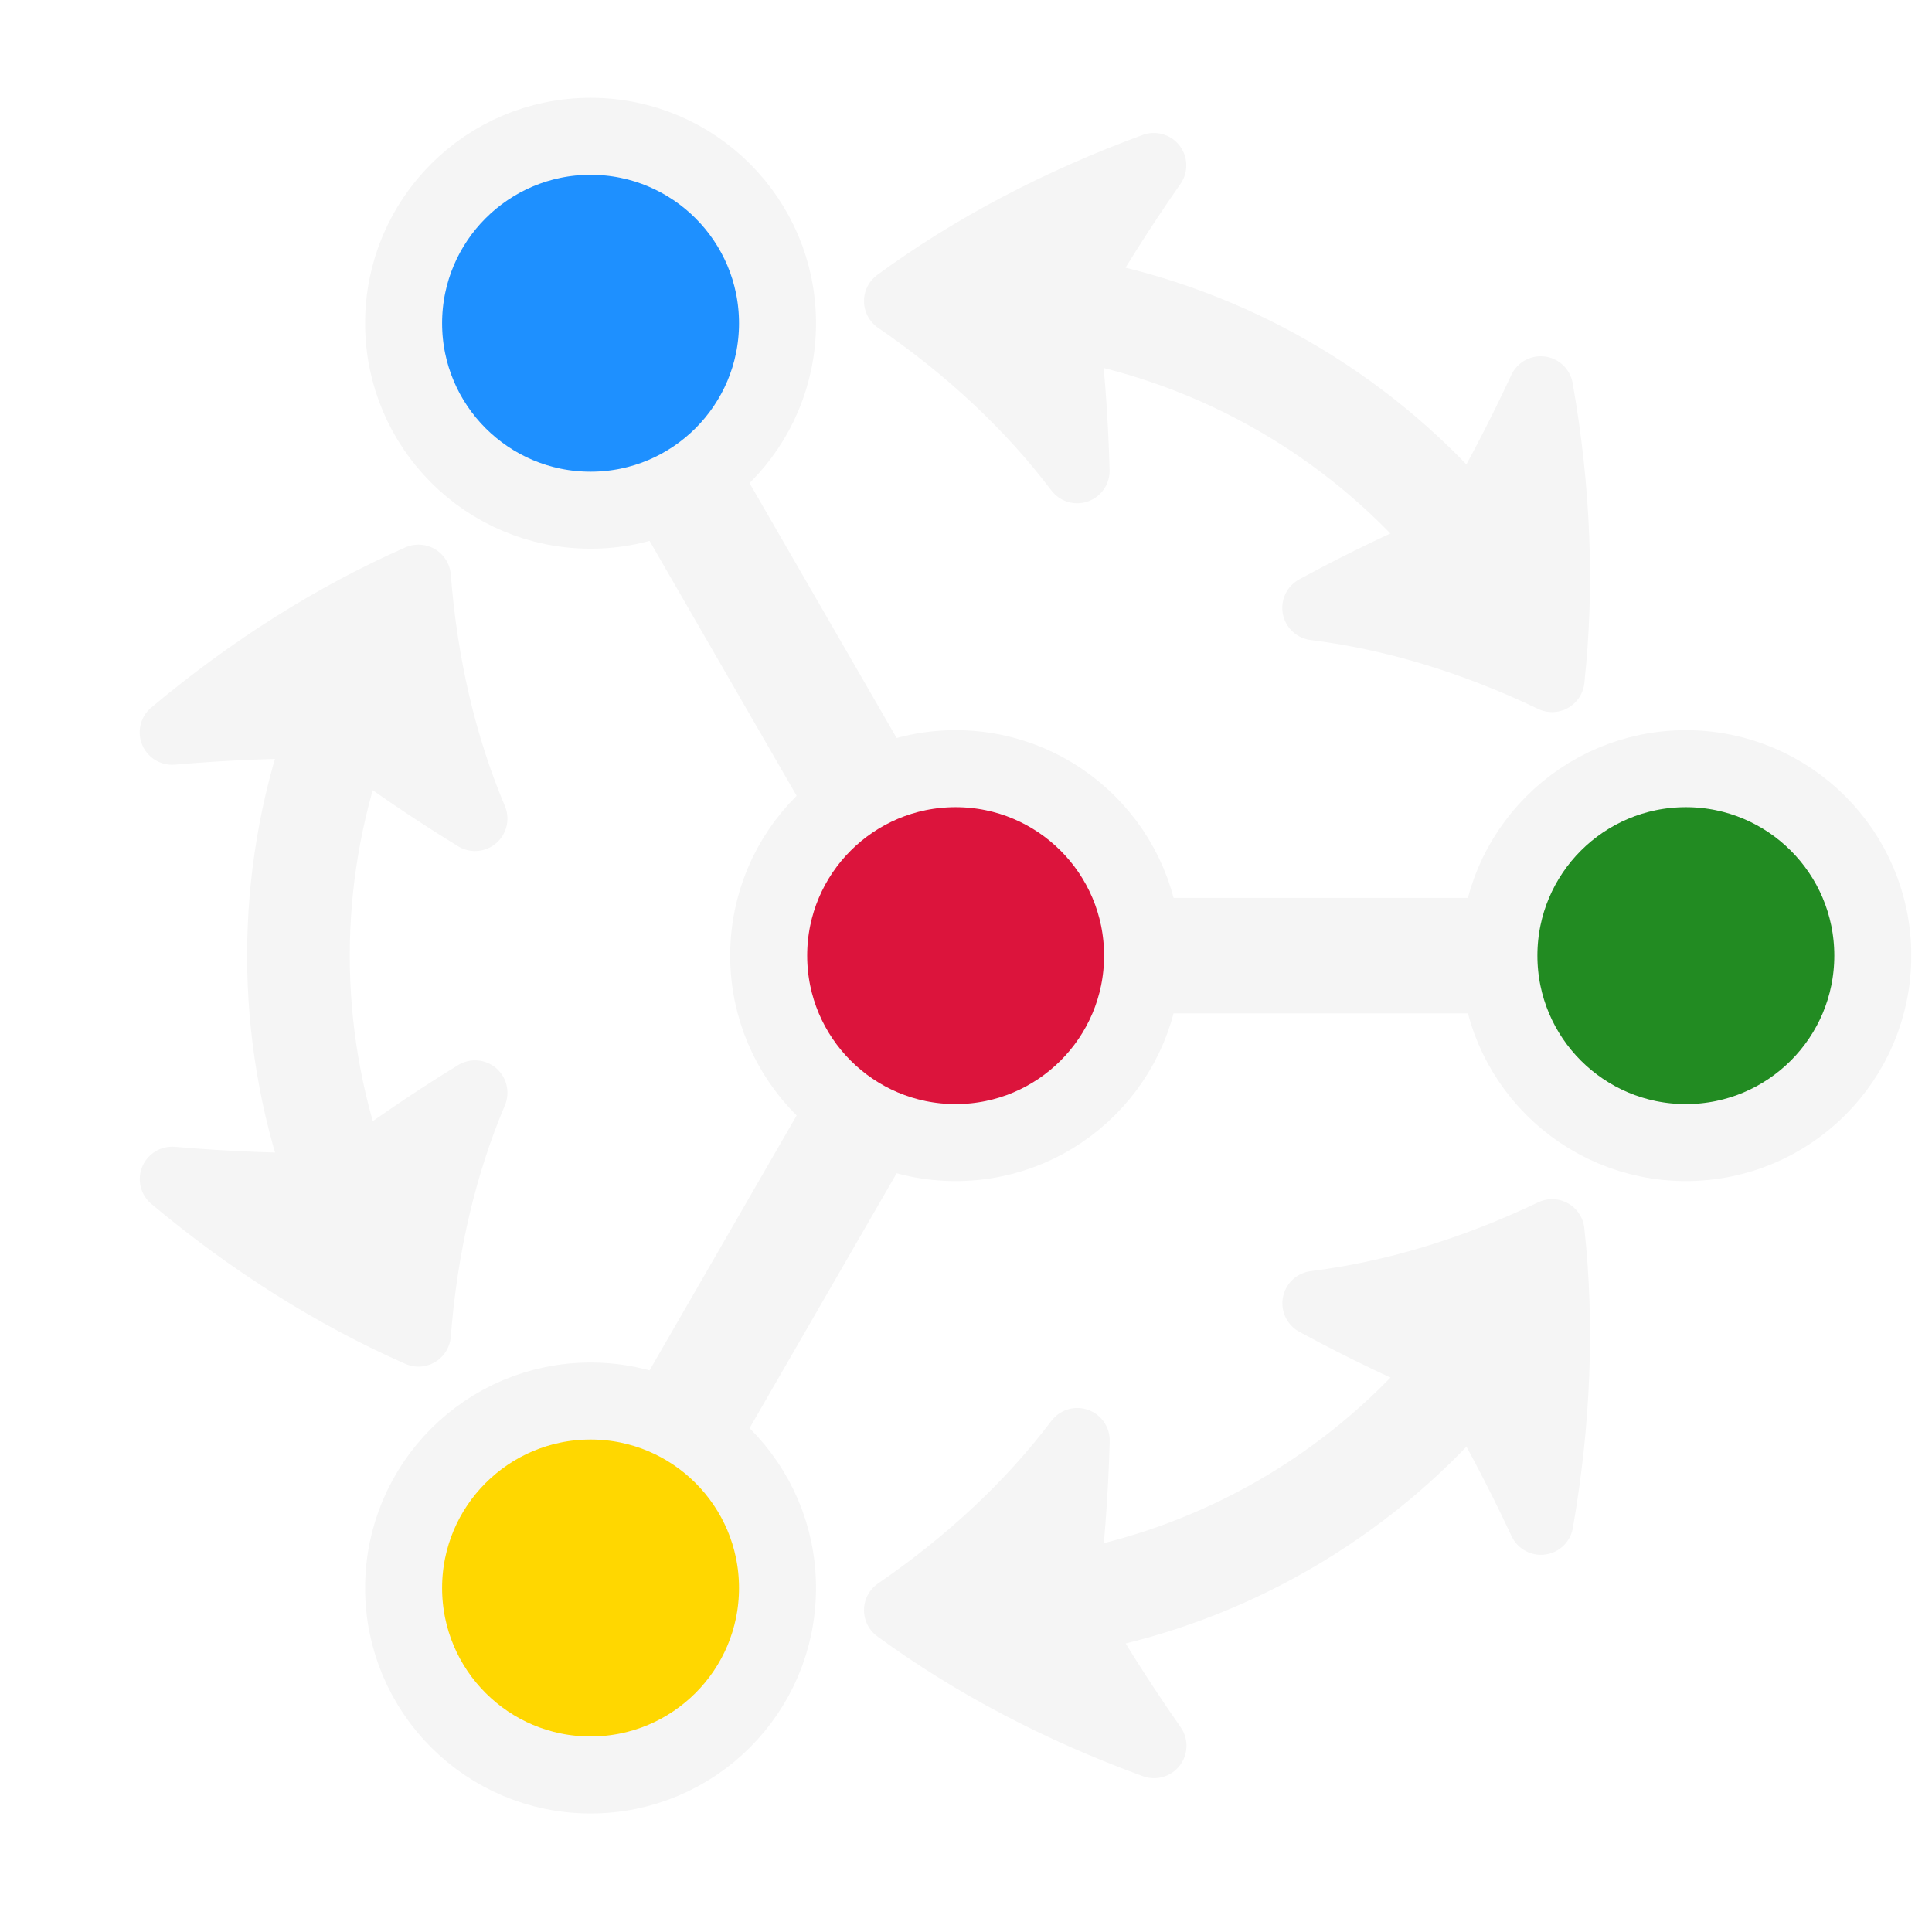
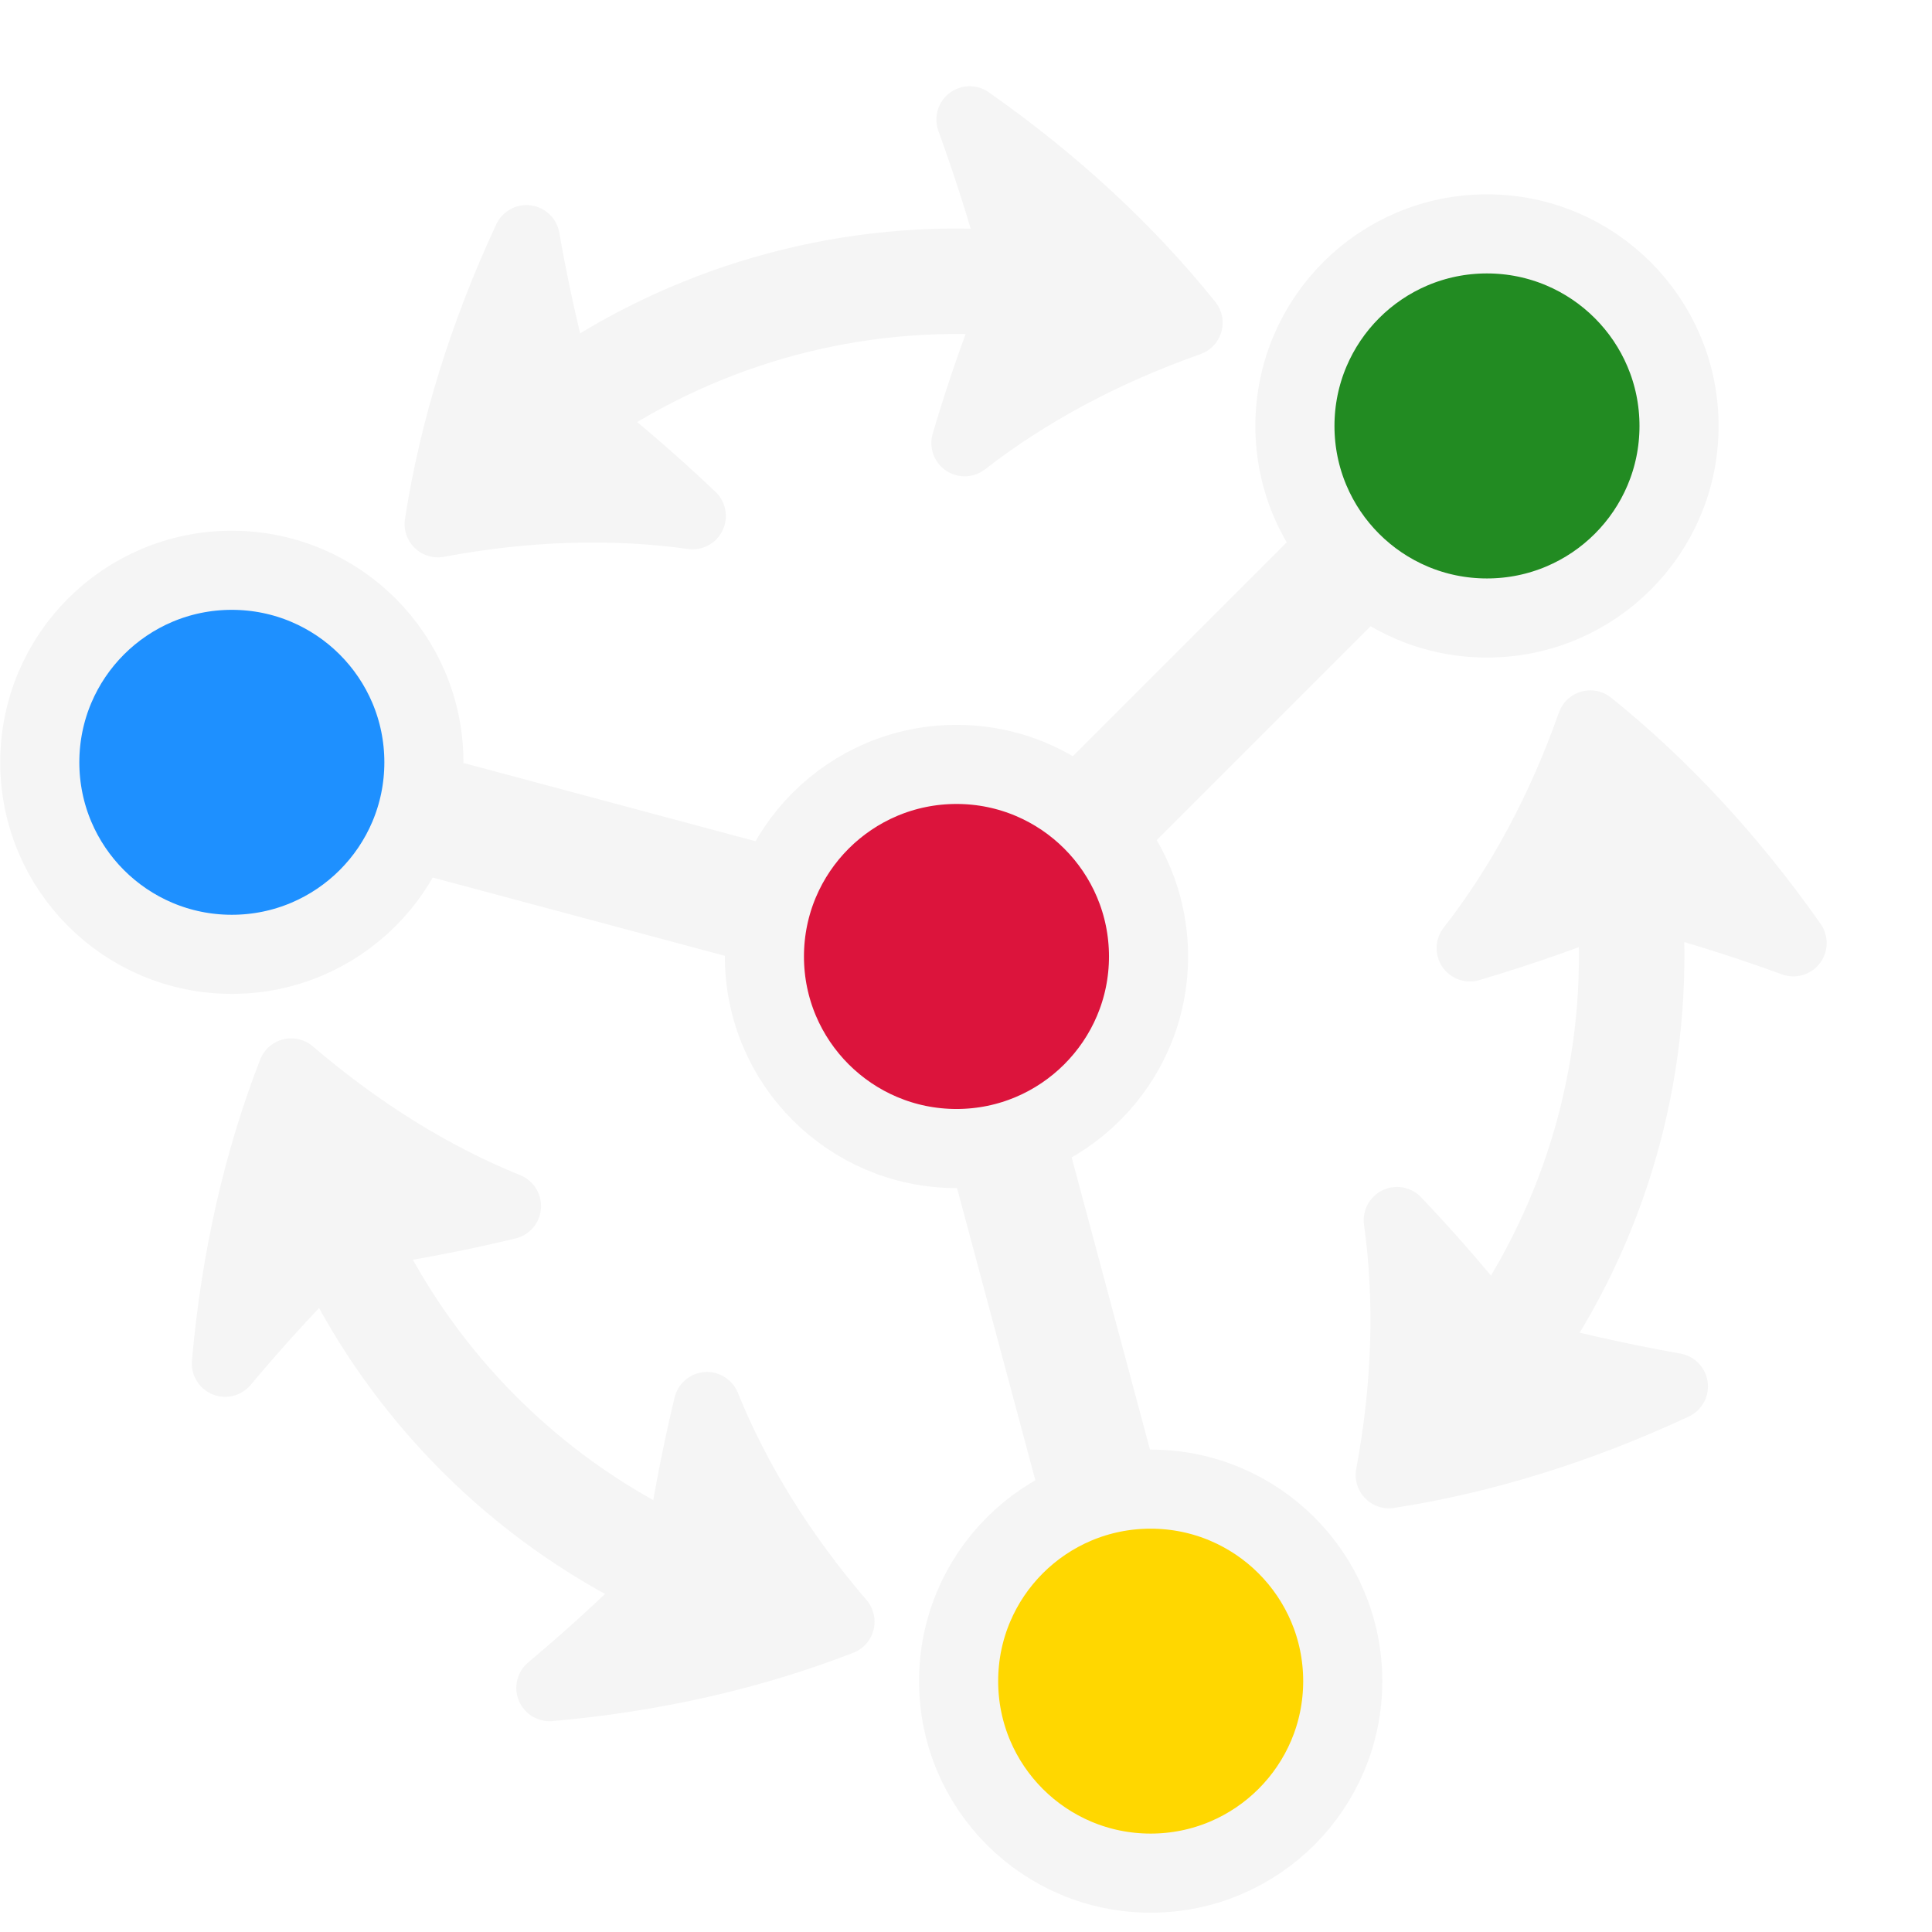
- <svg xmlns="http://www.w3.org/2000/svg" width="74.195pt" height="74.195pt" viewBox="0 0 74.195 74.195">
+ <svg xmlns="http://www.w3.org/2000/svg" width="72.28pt" height="72.28pt" viewBox="0 0 72.28 72.28">
  <defs>
    <clipPath id="clip-0">
-       <path clip-rule="nonzero" d="M 0 0 L 73.398 0 L 73.398 73.398 L 0 73.398 Z M 0 0 " />
+       <path clip-rule="nonzero" d="M 0 0 L 71.566 0 L 71.566 71.566 L 0 71.566 Z M 0 0 " />
    </clipPath>
    <clipPath id="clip-1">
-       <path clip-rule="nonzero" d="M 0 0 L 73.398 0 L 73.398 73.398 L 0 73.398 Z M 0 0 " />
+       <path clip-rule="nonzero" d="M 0 0 L 71.566 0 L 71.566 71.566 L 0 71.566 Z M 0 0 " />
    </clipPath>
    <clipPath id="clip-2">
-       <path clip-rule="nonzero" d="M 15 0 L 73.398 0 L 73.398 73.398 L 15 73.398 Z M 15 0 " />
+       <path clip-rule="nonzero" d="M 6 0 L 71.566 0 L 71.566 65 L 6 65 Z M 6 0 " />
    </clipPath>
    <clipPath id="clip-3">
-       <path clip-rule="nonzero" d="M 0 11 L 72 11 L 72 73.398 L 0 73.398 Z M 0 11 " />
+       <path clip-rule="nonzero" d="M 0 0 L 58 0 L 58 71.566 L 0 71.566 Z M 0 0 " />
    </clipPath>
    <clipPath id="clip-4">
-       <path clip-rule="nonzero" d="M 0 0 L 73.398 0 L 73.398 73.398 L 0 73.398 Z M 0 0 " />
+       <path clip-rule="nonzero" d="M 0 13 L 71.566 13 L 71.566 71.566 L 0 71.566 Z M 0 13 " />
    </clipPath>
    <clipPath id="clip-5">
-       <path clip-rule="nonzero" d="M 0 0 L 69 0 L 69 73.398 L 0 73.398 Z M 0 0 " />
+       <path clip-rule="nonzero" d="M 0 0 L 71.566 0 L 71.566 71 L 0 71 Z M 0 0 " />
    </clipPath>
    <clipPath id="clip-6">
-       <path clip-rule="nonzero" d="M 0 0 L 73.398 0 L 73.398 73.398 L 0 73.398 Z M 0 0 " />
+       <path clip-rule="nonzero" d="M 0 0 L 71.566 0 L 71.566 71.566 L 0 71.566 Z M 0 0 " />
+     </clipPath>
+     <clipPath id="clip-7">
+       <path clip-rule="nonzero" d="M 0 0 L 71.566 0 L 71.566 71.566 L 0 71.566 Z M 0 0 " />
    </clipPath>
  </defs>
-   <path fill="none" stroke-width="4.483" stroke-linecap="butt" stroke-linejoin="miter" stroke="rgb(95.999%, 95.999%, 95.999%)" stroke-opacity="1" stroke-miterlimit="10" d="M 5.67 -0 L 22.676 -0 " transform="matrix(0.989267, 0, 0, -0.989267, 36.69982, 36.69883)" />
  <g clip-path="url(#clip-0)">
-     <path fill="none" stroke-width="4.483" stroke-linecap="butt" stroke-linejoin="miter" stroke="rgb(95.999%, 95.999%, 95.999%)" stroke-opacity="1" stroke-miterlimit="10" d="M -2.836 4.908 L -11.337 19.64 " transform="matrix(0.989267, 0, 0, -0.989267, 36.69982, 36.69883)" />
-     <path fill="none" stroke-width="4.483" stroke-linecap="butt" stroke-linejoin="miter" stroke="rgb(95.999%, 95.999%, 95.999%)" stroke-opacity="1" stroke-miterlimit="10" d="M -2.836 -4.909 L -11.337 -19.641 " transform="matrix(0.989267, 0, 0, -0.989267, 36.69982, 36.69883)" />
+     <path fill="none" stroke-width="4.483" stroke-linecap="butt" stroke-linejoin="miter" stroke="rgb(95.999%, 95.999%, 95.999%)" stroke-opacity="1" stroke-miterlimit="10" d="M 4.01 4.011 L 16.035 16.035 " transform="matrix(0.990137, 0, 0, -0.990137, 35.78355, 35.78355)" />
+     <path fill="none" stroke-width="4.483" stroke-linecap="butt" stroke-linejoin="miter" stroke="rgb(95.999%, 95.999%, 95.999%)" stroke-opacity="1" stroke-miterlimit="10" d="M -5.474 1.466 L -21.906 5.869 " transform="matrix(0.990137, 0, 0, -0.990137, 35.78355, 35.78355)" />
+     <path fill="none" stroke-width="4.483" stroke-linecap="butt" stroke-linejoin="miter" stroke="rgb(95.999%, 95.999%, 95.999%)" stroke-opacity="1" stroke-miterlimit="10" d="M 1.465 -5.478 L 5.868 -21.905 " transform="matrix(0.990137, 0, 0, -0.990137, 35.78355, 35.78355)" />
  </g>
-   <path fill-rule="nonzero" fill="rgb(86.4%, 7.999%, 23.499%)" fill-opacity="1" d="M 43.879 36.699 C 43.879 32.734 40.664 29.52 36.699 29.52 C 32.734 29.52 29.52 32.734 29.52 36.699 C 29.52 40.664 32.734 43.879 36.699 43.879 C 40.664 43.879 43.879 40.664 43.879 36.699 Z M 43.879 36.699 " />
+   <path fill-rule="nonzero" fill="rgb(86.4%, 7.999%, 23.499%)" fill-opacity="1" d="M 42.969 35.785 C 42.969 31.816 39.75 28.598 35.785 28.598 C 31.816 28.598 28.598 31.816 28.598 35.785 C 28.598 39.75 31.816 42.969 35.785 42.969 C 39.75 42.969 42.969 39.75 42.969 35.785 Z M 42.969 35.785 " />
  <g clip-path="url(#clip-1)">
-     <path fill="none" stroke-width="2.989" stroke-linecap="butt" stroke-linejoin="miter" stroke="rgb(95.999%, 95.999%, 95.999%)" stroke-opacity="1" stroke-miterlimit="10" d="M 7.257 -0 C 7.257 4.007 4.007 7.257 -0.001 7.257 C -4.008 7.257 -7.258 4.007 -7.258 -0 C -7.258 -4.008 -4.008 -7.258 -0.001 -7.258 C 4.007 -7.258 7.257 -4.008 7.257 -0 Z M 7.257 -0 " transform="matrix(0.989267, 0, 0, -0.989267, 36.69982, 36.69883)" />
+     <path fill="none" stroke-width="2.989" stroke-linecap="butt" stroke-linejoin="miter" stroke="rgb(95.999%, 95.999%, 95.999%)" stroke-opacity="1" stroke-miterlimit="10" d="M 7.257 -0.002 C 7.257 4.007 4.006 7.257 0.002 7.257 C -4.007 7.257 -7.257 4.007 -7.257 -0.002 C -7.257 -4.006 -4.007 -7.257 0.002 -7.257 C 4.006 -7.257 7.257 -4.006 7.257 -0.002 Z M 7.257 -0.002 " transform="matrix(0.990137, 0, 0, -0.990137, 35.78355, 35.78355)" />
  </g>
-   <path fill-rule="nonzero" fill="rgb(13.199%, 54.5%, 13.199%)" fill-opacity="1" d="M 71.922 36.699 C 71.922 32.734 68.707 29.52 64.742 29.52 C 60.777 29.52 57.562 32.734 57.562 36.699 C 57.562 40.664 60.777 43.879 64.742 43.879 C 68.707 43.879 71.922 40.664 71.922 36.699 Z M 71.922 36.699 " />
+   <path fill-rule="nonzero" fill="rgb(13.199%, 54.5%, 13.199%)" fill-opacity="1" d="M 62.816 15.938 C 62.816 11.969 59.598 8.75 55.629 8.75 C 51.66 8.75 48.445 11.969 48.445 15.938 C 48.445 19.906 51.66 23.121 55.629 23.121 C 59.598 23.121 62.816 19.906 62.816 15.938 Z M 62.816 15.938 " />
  <g clip-path="url(#clip-2)">
-     <path fill="none" stroke-width="2.989" stroke-linecap="butt" stroke-linejoin="miter" stroke="rgb(95.999%, 95.999%, 95.999%)" stroke-opacity="1" stroke-miterlimit="10" d="M 35.604 -0 C 35.604 4.007 32.354 7.257 28.347 7.257 C 24.339 7.257 21.089 4.007 21.089 -0 C 21.089 -4.008 24.339 -7.258 28.347 -7.258 C 32.354 -7.258 35.604 -4.008 35.604 -0 Z M 35.604 -0 " transform="matrix(0.989267, 0, 0, -0.989267, 36.69982, 36.69883)" />
+     <path fill="none" stroke-width="2.989" stroke-linecap="butt" stroke-linejoin="miter" stroke="rgb(95.999%, 95.999%, 95.999%)" stroke-opacity="1" stroke-miterlimit="10" d="M 27.302 20.044 C 27.302 24.052 24.051 27.303 20.043 27.303 C 16.035 27.303 12.788 24.052 12.788 20.044 C 12.788 16.035 16.035 12.789 20.043 12.789 C 24.051 12.789 27.302 16.035 27.302 20.044 Z M 27.302 20.044 " transform="matrix(0.990137, 0, 0, -0.990137, 35.78355, 35.78355)" />
  </g>
-   <path fill-rule="nonzero" fill="rgb(11.6%, 56.499%, 100%)" fill-opacity="1" stroke-width="2.989" stroke-linecap="butt" stroke-linejoin="miter" stroke="rgb(95.999%, 95.999%, 95.999%)" stroke-opacity="1" stroke-miterlimit="10" d="M -6.915 24.548 C -6.915 28.556 -10.164 31.806 -14.172 31.806 C -18.18 31.806 -21.43 28.556 -21.43 24.548 C -21.43 20.54 -18.18 17.291 -14.172 17.291 C -10.164 17.291 -6.915 20.54 -6.915 24.548 Z M -6.915 24.548 " transform="matrix(0.989267, 0, 0, -0.989267, 36.69982, 36.69883)" />
-   <path fill-rule="nonzero" fill="rgb(100%, 84.399%, 0%)" fill-opacity="1" d="M 29.859 60.984 C 29.859 57.02 26.645 53.805 22.68 53.805 C 18.715 53.805 15.5 57.02 15.5 60.984 C 15.5 64.949 18.715 68.164 22.68 68.164 C 26.645 68.164 29.859 64.949 29.859 60.984 Z M 29.859 60.984 " />
+   <path fill-rule="nonzero" fill="rgb(11.6%, 56.499%, 100%)" fill-opacity="1" d="M 15.859 28.52 C 15.859 24.551 12.641 21.336 8.672 21.336 C 4.703 21.336 1.488 24.551 1.488 28.52 C 1.488 32.488 4.703 35.703 8.672 35.703 C 12.641 35.703 15.859 32.488 15.859 28.52 Z M 15.859 28.52 " />
  <g clip-path="url(#clip-3)">
-     <path fill="none" stroke-width="2.989" stroke-linecap="butt" stroke-linejoin="miter" stroke="rgb(95.999%, 95.999%, 95.999%)" stroke-opacity="1" stroke-miterlimit="10" d="M -6.915 -24.549 C -6.915 -20.541 -10.164 -17.291 -14.172 -17.291 C -18.18 -17.291 -21.43 -20.541 -21.43 -24.549 C -21.43 -28.557 -18.18 -31.807 -14.172 -31.807 C -10.164 -31.807 -6.915 -28.557 -6.915 -24.549 Z M -6.915 -24.549 " transform="matrix(0.989267, 0, 0, -0.989267, 36.69982, 36.69883)" />
+     <path fill="none" stroke-width="2.989" stroke-linecap="butt" stroke-linejoin="miter" stroke="rgb(95.999%, 95.999%, 95.999%)" stroke-opacity="1" stroke-miterlimit="10" d="M -20.123 7.336 C -20.123 11.345 -23.373 14.592 -27.382 14.592 C -31.39 14.592 -34.637 11.345 -34.637 7.336 C -34.637 3.328 -31.39 0.081 -27.382 0.081 C -23.373 0.081 -20.123 3.328 -20.123 7.336 Z M -20.123 7.336 " transform="matrix(0.990137, 0, 0, -0.990137, 35.78355, 35.78355)" />
  </g>
+   <path fill-rule="nonzero" fill="rgb(100%, 84.399%, 0%)" fill-opacity="1" d="M 50.234 62.895 C 50.234 58.926 47.016 55.711 43.047 55.711 C 39.078 55.711 35.863 58.926 35.863 62.895 C 35.863 66.863 39.078 70.078 43.047 70.078 C 47.016 70.078 50.234 66.863 50.234 62.895 Z M 50.234 62.895 " />
  <g clip-path="url(#clip-4)">
-     <path fill="none" stroke-width="3.985" stroke-linecap="butt" stroke-linejoin="miter" stroke="rgb(95.999%, 95.999%, 95.999%)" stroke-opacity="1" stroke-miterlimit="10" d="M 19.277 16.718 C 15.533 21.03 10.44 23.972 4.833 25.054 " transform="matrix(0.989267, 0, 0, -0.989267, 36.69982, 36.69883)" />
+     <path fill="none" stroke-width="2.989" stroke-linecap="butt" stroke-linejoin="miter" stroke="rgb(95.999%, 95.999%, 95.999%)" stroke-opacity="1" stroke-miterlimit="10" d="M 14.595 -27.381 C 14.595 -23.373 11.344 -20.126 7.336 -20.126 C 3.327 -20.126 0.081 -23.373 0.081 -27.381 C 0.081 -31.389 3.327 -34.636 7.336 -34.636 C 11.344 -34.636 14.595 -31.389 14.595 -27.381 Z M 14.595 -27.381 " transform="matrix(0.990137, 0, 0, -0.990137, 35.78355, 35.78355)" />
  </g>
-   <path fill-rule="nonzero" fill="rgb(95.999%, 95.999%, 95.999%)" fill-opacity="1" stroke-width="2.517" stroke-linecap="butt" stroke-linejoin="round" stroke="rgb(95.999%, 95.999%, 95.999%)" stroke-opacity="1" stroke-miterlimit="10" d="M 23.154 10.712 C 23.545 14.305 23.399 18.112 22.712 22.009 C 21.788 20.019 20.773 18.1 19.675 16.244 C 17.701 15.423 15.786 14.507 13.938 13.5 C 16.955 13.125 20.062 12.193 23.154 10.712 Z M 23.154 10.712 " transform="matrix(0.989267, 0, 0, -0.989267, 36.69982, 36.69883)" />
-   <path fill-rule="nonzero" fill="rgb(95.999%, 95.999%, 95.999%)" fill-opacity="1" stroke-width="2.517" stroke-linecap="butt" stroke-linejoin="round" stroke="rgb(95.999%, 95.999%, 95.999%)" stroke-opacity="1" stroke-miterlimit="10" d="M -2.299 25.409 C 0.529 23.47 2.886 21.243 4.718 18.819 C 4.663 20.927 4.501 23.04 4.224 25.16 C 5.283 27.04 6.44 28.88 7.695 30.677 C 3.984 29.318 0.615 27.545 -2.299 25.409 Z M -2.299 25.409 " transform="matrix(0.989267, 0, 0, -0.989267, 36.69982, 36.69883)" />
  <g clip-path="url(#clip-5)">
-     <path fill="none" stroke-width="3.985" stroke-linecap="butt" stroke-linejoin="miter" stroke="rgb(95.999%, 95.999%, 95.999%)" stroke-opacity="1" stroke-miterlimit="10" d="M -24.115 8.335 C -25.979 2.937 -25.979 -2.946 -24.111 -8.34 " transform="matrix(0.989267, 0, 0, -0.989267, 36.69982, 36.69883)" />
+     <path fill="none" stroke-width="3.985" stroke-linecap="butt" stroke-linejoin="miter" stroke="rgb(95.999%, 95.999%, 95.999%)" stroke-opacity="1" stroke-miterlimit="10" d="M 1.809 25.449 C -3.884 25.855 -9.569 24.332 -14.296 21.133 " transform="matrix(0.990137, 0, 0, -0.990137, 35.78355, 35.78355)" />
  </g>
-   <path fill-rule="nonzero" fill="rgb(95.999%, 95.999%, 95.999%)" fill-opacity="1" stroke-width="2.517" stroke-linecap="butt" stroke-linejoin="round" stroke="rgb(95.999%, 95.999%, 95.999%)" stroke-opacity="1" stroke-miterlimit="10" d="M -20.853 14.696 C -24.162 13.239 -27.384 11.206 -30.417 8.667 C -28.233 8.856 -26.062 8.939 -23.906 8.916 C -22.208 7.62 -20.455 6.42 -18.658 5.318 C -19.842 8.122 -20.589 11.281 -20.853 14.696 Z M -20.853 14.696 " transform="matrix(0.989267, 0, 0, -0.989267, 36.69982, 36.69883)" />
-   <path fill-rule="nonzero" fill="rgb(95.999%, 95.999%, 95.999%)" fill-opacity="1" stroke-width="2.517" stroke-linecap="butt" stroke-linejoin="round" stroke="rgb(95.999%, 95.999%, 95.999%)" stroke-opacity="1" stroke-miterlimit="10" d="M -20.853 -14.697 C -20.589 -11.278 -19.842 -8.123 -18.658 -5.323 C -20.455 -6.425 -22.204 -7.625 -23.906 -8.92 C -26.058 -8.948 -28.229 -8.865 -30.413 -8.676 C -27.384 -11.211 -24.162 -13.24 -20.853 -14.697 Z M -20.853 -14.697 " transform="matrix(0.989267, 0, 0, -0.989267, 36.69982, 36.69883)" />
+   <path fill-rule="nonzero" fill="rgb(95.999%, 95.999%, 95.999%)" fill-opacity="1" stroke-width="2.517" stroke-linecap="butt" stroke-linejoin="round" stroke="rgb(95.999%, 95.999%, 95.999%)" stroke-opacity="1" stroke-miterlimit="10" d="M 8.799 23.946 C 6.535 26.766 3.738 29.35 0.499 31.623 C 1.248 29.563 1.891 27.488 2.424 25.397 C 1.611 23.421 0.905 21.421 0.309 19.401 C 2.708 21.267 5.568 22.805 8.799 23.946 Z M 8.799 23.946 " transform="matrix(0.990137, 0, 0, -0.990137, 35.78355, 35.78355)" />
+   <path fill-rule="nonzero" fill="rgb(95.999%, 95.999%, 95.999%)" fill-opacity="1" stroke-width="2.517" stroke-linecap="butt" stroke-linejoin="round" stroke="rgb(95.999%, 95.999%, 95.999%)" stroke-opacity="1" stroke-miterlimit="10" d="M -19.594 16.339 C -16.225 16.97 -12.982 17.065 -9.972 16.643 C -11.499 18.095 -13.112 19.476 -14.805 20.781 C -15.385 22.857 -15.87 24.975 -16.248 27.133 C -17.913 23.551 -19.042 19.914 -19.594 16.339 Z M -19.594 16.339 " transform="matrix(0.990137, 0, 0, -0.990137, 35.78355, 35.78355)" />
  <g clip-path="url(#clip-6)">
-     <path fill="none" stroke-width="3.985" stroke-linecap="butt" stroke-linejoin="miter" stroke="rgb(95.999%, 95.999%, 95.999%)" stroke-opacity="1" stroke-miterlimit="10" d="M 4.84 -25.051 C 10.444 -23.969 15.541 -21.023 19.281 -16.711 " transform="matrix(0.989267, 0, 0, -0.989267, 36.69982, 36.69883)" />
+     <path fill="none" stroke-width="3.985" stroke-linecap="butt" stroke-linejoin="miter" stroke="rgb(95.999%, 95.999%, 95.999%)" stroke-opacity="1" stroke-miterlimit="10" d="M -22.943 -11.159 C -20.446 -16.291 -16.288 -20.453 -11.151 -22.947 " transform="matrix(0.990137, 0, 0, -0.990137, 35.78355, 35.78355)" />
  </g>
-   <path fill-rule="nonzero" fill="rgb(95.999%, 95.999%, 95.999%)" fill-opacity="1" stroke-width="2.517" stroke-linecap="butt" stroke-linejoin="round" stroke="rgb(95.999%, 95.999%, 95.999%)" stroke-opacity="1" stroke-miterlimit="10" d="M -2.299 -25.41 C 0.615 -27.542 3.988 -29.319 7.703 -30.673 C 6.448 -28.877 5.287 -27.041 4.232 -25.161 C 4.505 -23.041 4.667 -20.924 4.722 -18.82 C 2.89 -21.244 0.525 -23.471 -2.299 -25.41 Z M -2.299 -25.41 " transform="matrix(0.989267, 0, 0, -0.989267, 36.69982, 36.69883)" />
-   <path fill-rule="nonzero" fill="rgb(95.999%, 95.999%, 95.999%)" fill-opacity="1" stroke-width="2.517" stroke-linecap="butt" stroke-linejoin="round" stroke="rgb(95.999%, 95.999%, 95.999%)" stroke-opacity="1" stroke-miterlimit="10" d="M 23.154 -10.713 C 20.062 -12.19 16.955 -13.122 13.942 -13.497 C 15.79 -14.5 17.705 -15.416 19.679 -16.241 C 20.777 -18.093 21.792 -20.016 22.72 -22.002 C 23.399 -18.109 23.545 -14.306 23.154 -10.713 Z M 23.154 -10.713 " transform="matrix(0.989267, 0, 0, -0.989267, 36.69982, 36.69883)" />
+   <path fill-rule="nonzero" fill="rgb(95.999%, 95.999%, 95.999%)" fill-opacity="1" stroke-width="2.517" stroke-linecap="butt" stroke-linejoin="round" stroke="rgb(95.999%, 95.999%, 95.999%)" stroke-opacity="1" stroke-miterlimit="10" d="M -25.137 -4.353 C -26.447 -7.722 -27.287 -11.439 -27.634 -15.38 C -26.226 -13.699 -24.75 -12.105 -23.208 -10.598 C -21.089 -10.314 -19.002 -9.924 -16.955 -9.431 C -19.772 -8.29 -22.533 -6.582 -25.137 -4.353 Z M -25.137 -4.353 " transform="matrix(0.990137, 0, 0, -0.990137, 35.78355, 35.78355)" />
+   <path fill-rule="nonzero" fill="rgb(95.999%, 95.999%, 95.999%)" fill-opacity="1" stroke-width="2.517" stroke-linecap="butt" stroke-linejoin="round" stroke="rgb(95.999%, 95.999%, 95.999%)" stroke-opacity="1" stroke-miterlimit="10" d="M -4.354 -25.136 C -6.583 -22.536 -8.287 -19.775 -9.427 -16.958 C -9.92 -19.005 -10.311 -21.092 -10.595 -23.211 C -12.102 -24.754 -13.692 -26.229 -15.373 -27.637 C -11.435 -27.29 -7.723 -26.446 -4.354 -25.136 Z M -4.354 -25.136 " transform="matrix(0.990137, 0, 0, -0.990137, 35.78355, 35.78355)" />
+   <g clip-path="url(#clip-7)">
+     <path fill="none" stroke-width="3.985" stroke-linecap="butt" stroke-linejoin="miter" stroke="rgb(95.999%, 95.999%, 95.999%)" stroke-opacity="1" stroke-miterlimit="10" d="M 21.136 -14.291 C 24.331 -9.565 25.854 -3.88 25.448 1.817 " transform="matrix(0.990137, 0, 0, -0.990137, 35.78355, 35.78355)" />
+   </g>
+   <path fill-rule="nonzero" fill="rgb(95.999%, 95.999%, 95.999%)" fill-opacity="1" stroke-width="2.517" stroke-linecap="butt" stroke-linejoin="round" stroke="rgb(95.999%, 95.999%, 95.999%)" stroke-opacity="1" stroke-miterlimit="10" d="M 16.342 -19.593 C 19.913 -19.041 23.55 -17.913 27.136 -16.244 C 24.978 -15.861 22.86 -15.38 20.785 -14.8 C 19.479 -13.107 18.098 -11.494 16.646 -9.967 C 17.064 -12.981 16.97 -16.224 16.342 -19.593 Z M 16.342 -19.593 " transform="matrix(0.990137, 0, 0, -0.990137, 35.78355, 35.78355)" />
+   <path fill-rule="nonzero" fill="rgb(95.999%, 95.999%, 95.999%)" fill-opacity="1" stroke-width="2.517" stroke-linecap="butt" stroke-linejoin="round" stroke="rgb(95.999%, 95.999%, 95.999%)" stroke-opacity="1" stroke-miterlimit="10" d="M 23.949 8.796 C 22.809 5.565 21.27 2.709 19.4 0.314 C 21.42 0.914 23.42 1.616 25.397 2.433 C 27.488 1.896 29.563 1.257 31.622 0.507 C 29.354 3.738 26.766 6.532 23.949 8.796 Z M 23.949 8.796 " transform="matrix(0.990137, 0, 0, -0.990137, 35.78355, 35.78355)" />
</svg>
